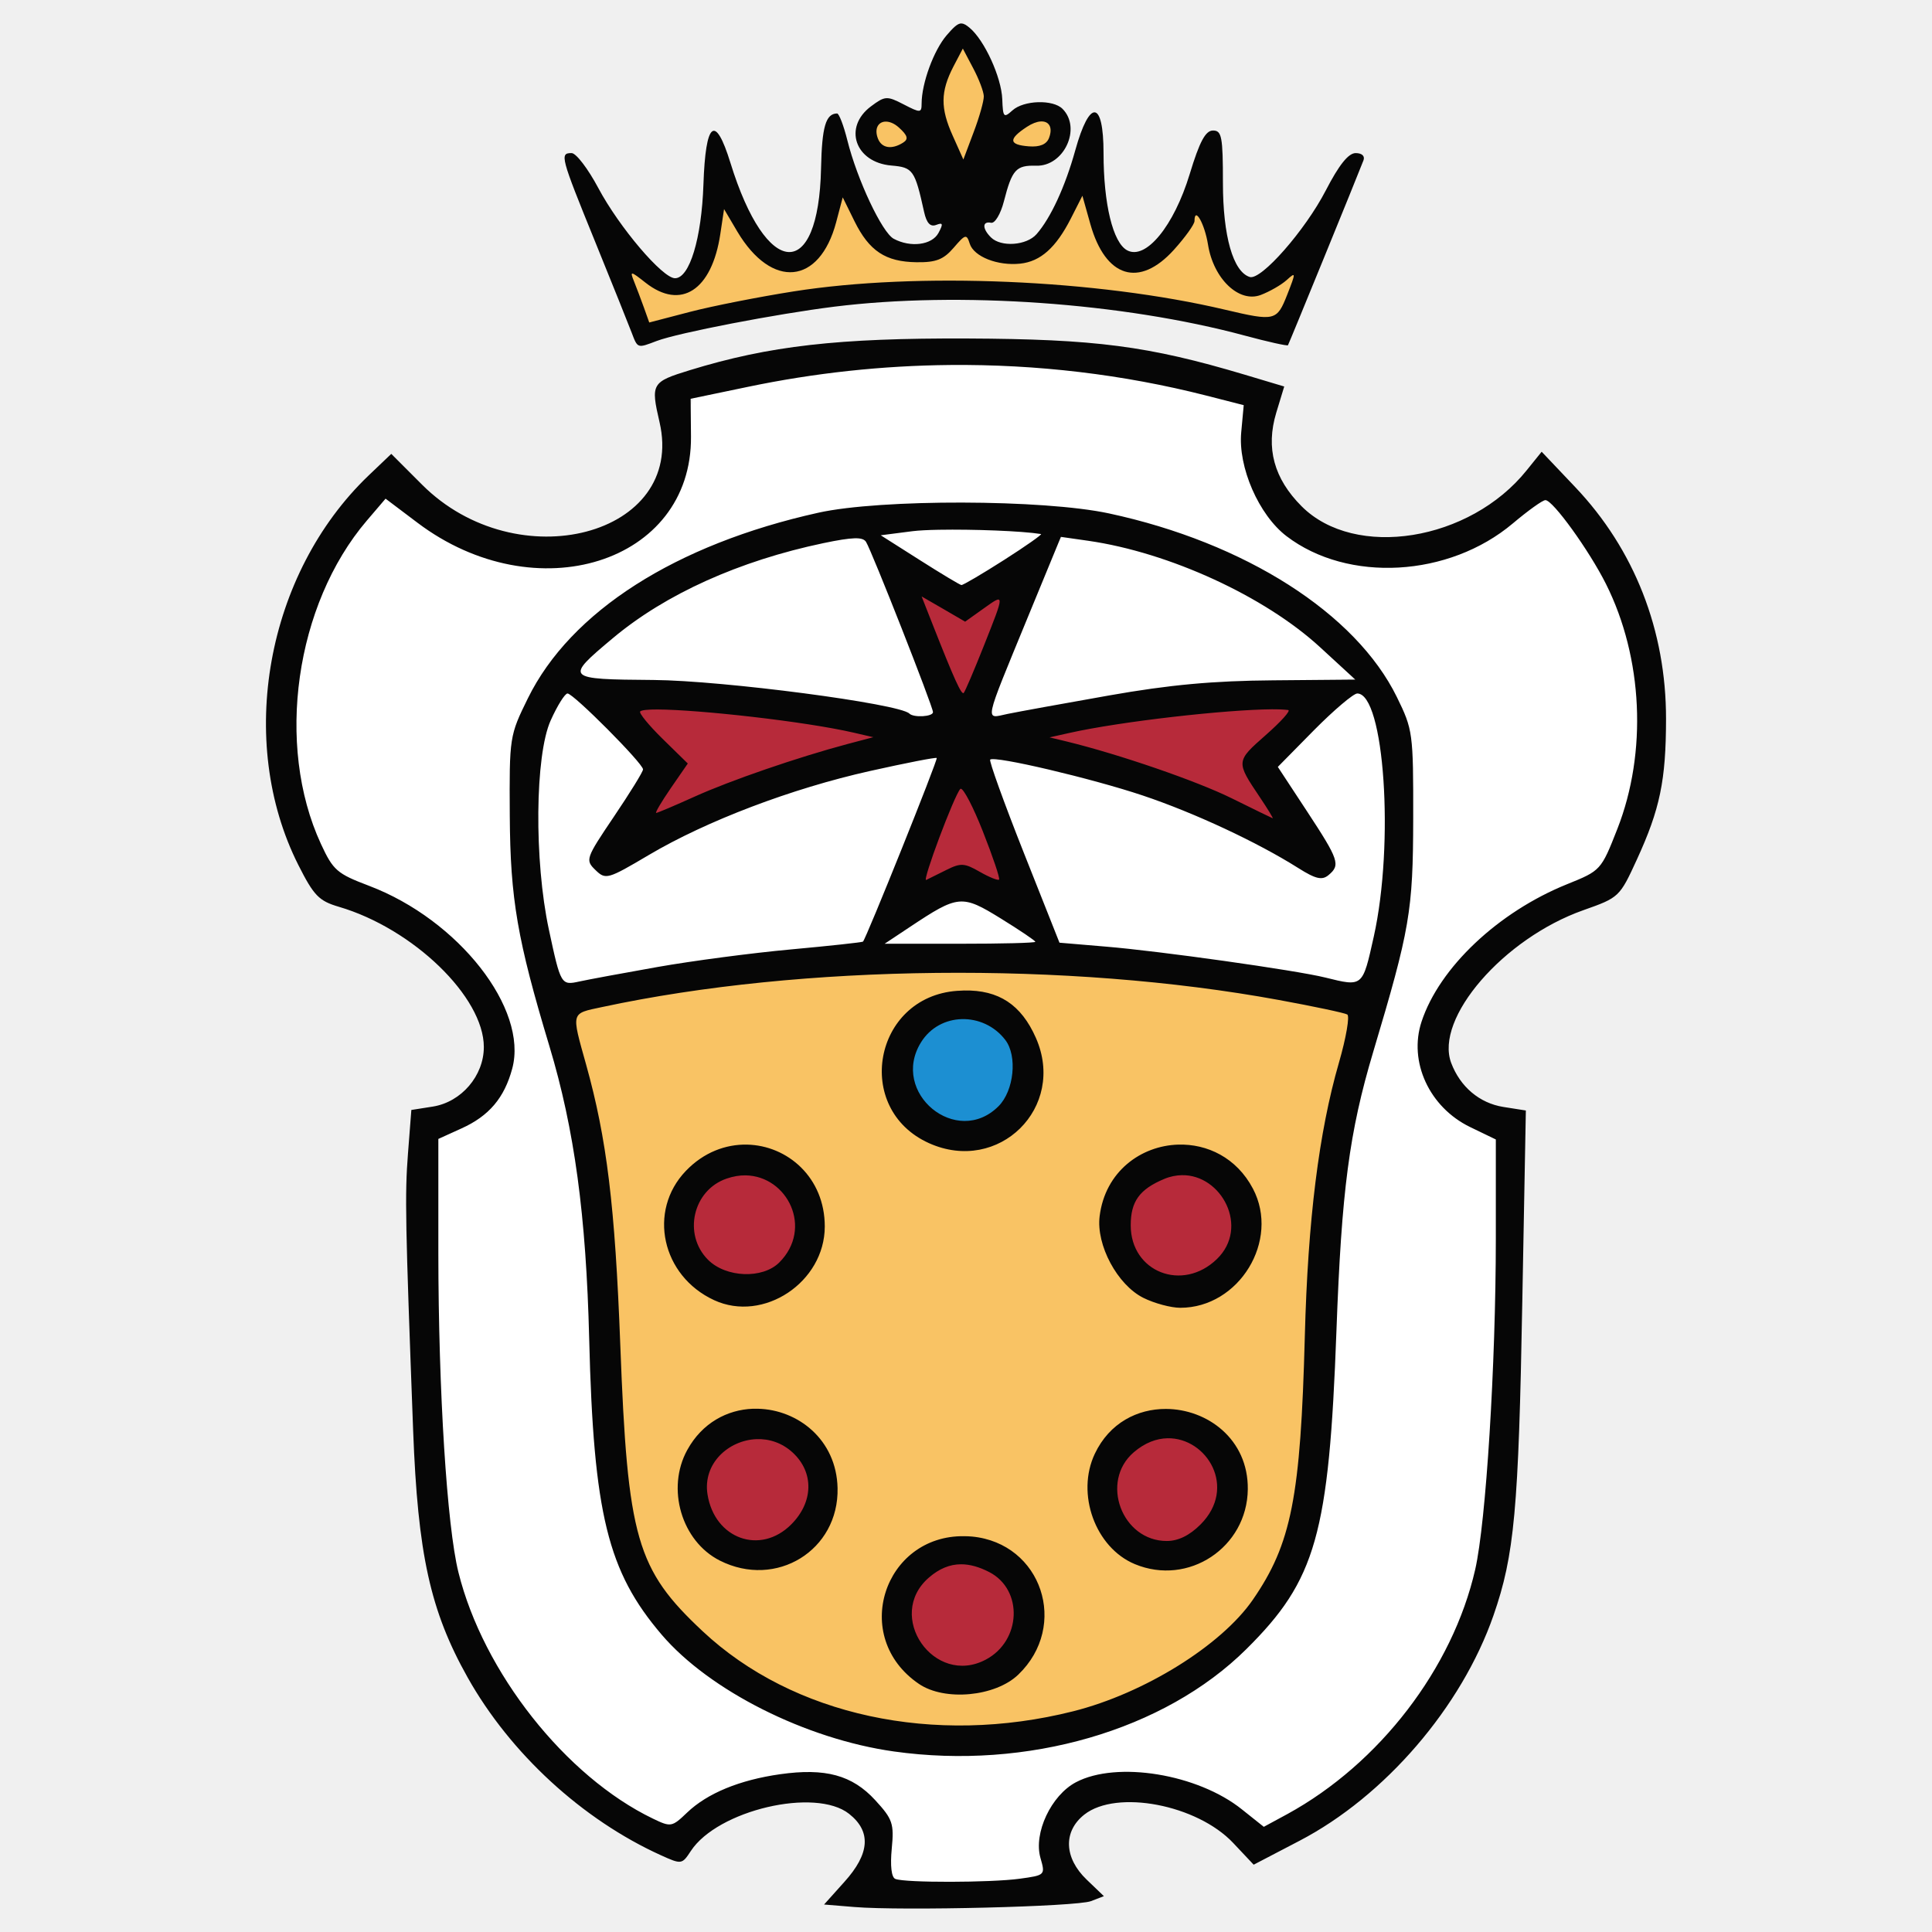
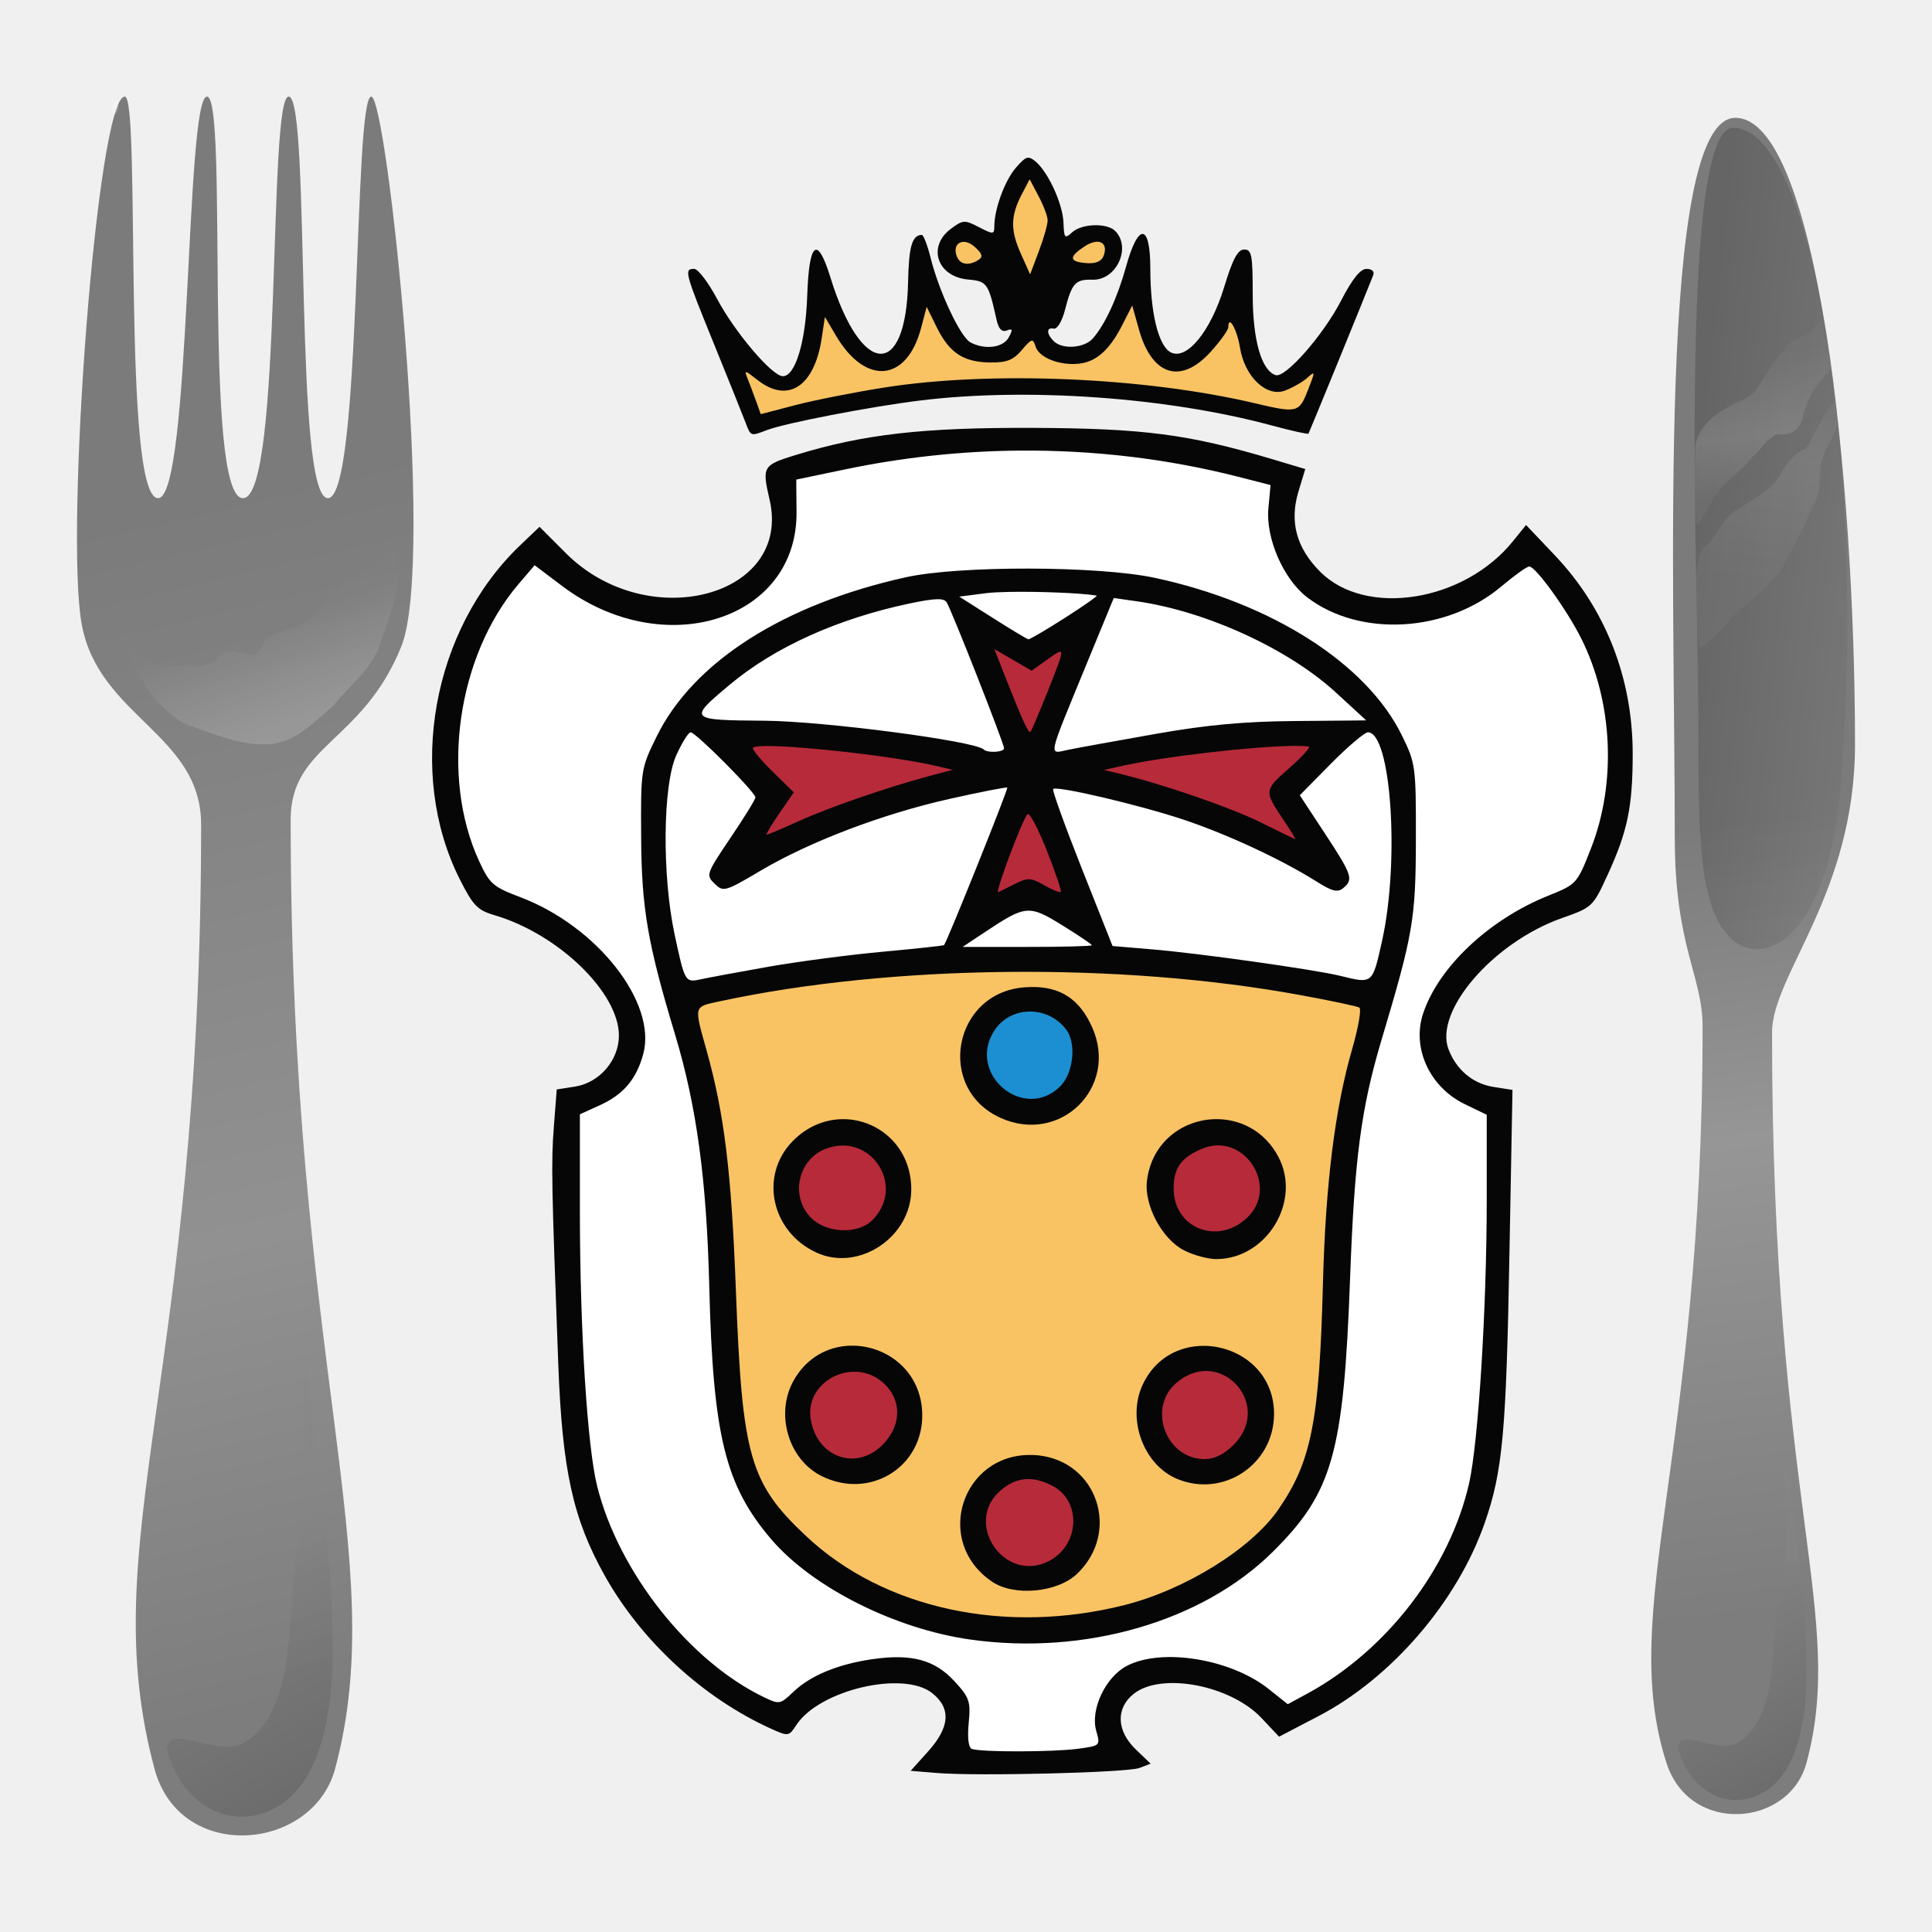
- <svg xmlns="http://www.w3.org/2000/svg" version="1.2" width="90" height="90" id="svg2">
-   <defs id="defs6" />
+ <svg xmlns="http://www.w3.org/2000/svg" xmlns:xlink="http://www.w3.org/1999/xlink" version="1.2" width="90" height="90" id="svg2">
+   <defs id="defs6">
+     <linearGradient id="linearGradient3813">
+       <stop id="stop3815" style="stop-color:#7b7b7b;stop-opacity:1" offset="0" />
+       <stop id="stop3817" style="stop-color:#919191;stop-opacity:1" offset="0.613" />
+       <stop id="stop3819" style="stop-color:#7d7d7d;stop-opacity:1" offset="1" />
+     </linearGradient>
+     <linearGradient id="linearGradient3823">
+       <stop id="stop3825" style="stop-color:#848484;stop-opacity:1" offset="0" />
+       <stop id="stop3829" style="stop-color:#cacaca;stop-opacity:1" offset="1" />
+     </linearGradient>
+     <linearGradient id="linearGradient3723">
+       <stop id="stop3725" style="stop-color:#868686;stop-opacity:1" offset="0" />
+       <stop id="stop3727" style="stop-color:#333333;stop-opacity:1" offset="1" />
+     </linearGradient>
+     <linearGradient id="linearGradient3759">
+       <stop id="stop3761" style="stop-color:#7b7b7b;stop-opacity:1" offset="0" />
+       <stop id="stop3763" style="stop-color:#969696;stop-opacity:1" offset="0.398" />
+       <stop id="stop3765" style="stop-color:#7d7d7d;stop-opacity:1" offset="1" />
+     </linearGradient>
+     <linearGradient id="linearGradient3332">
+       <stop id="stop3334" style="stop-color:#868686;stop-opacity:1" offset="0" />
+       <stop id="stop3336" style="stop-color:#333333;stop-opacity:1" offset="1" />
+     </linearGradient>
+     <linearGradient id="linearGradient3767">
+       <stop id="stop3769" style="stop-color:#7b7b7b;stop-opacity:1" offset="0" />
+       <stop id="stop3771" style="stop-color:#aaaaaa;stop-opacity:1" offset="0.592" />
+       <stop id="stop3773" style="stop-color:#7d7d7d;stop-opacity:1" offset="1" />
+     </linearGradient>
+     <linearGradient id="linearGradient3344">
+       <stop id="stop3346" style="stop-color:#7b7b7b;stop-opacity:1" offset="0" />
+       <stop id="stop3348" style="stop-color:#969696;stop-opacity:1" offset="0.398" />
+       <stop id="stop3350" style="stop-color:#7d7d7d;stop-opacity:1" offset="1" />
+     </linearGradient>
+     <linearGradient xlink:href="#linearGradient3723" id="linearGradient3254" gradientUnits="userSpaceOnUse" gradientTransform="matrix(0.9857738,0,0,0.9857738,-77.36993,-301.5859)" x1="85.342" y1="584.987" x2="107.323" y2="623.485" />
+     <linearGradient id="linearGradient3353">
+       <stop id="stop3355" style="stop-color:#868686;stop-opacity:1" offset="0" />
+       <stop id="stop3357" style="stop-color:#333333;stop-opacity:1" offset="1" />
+     </linearGradient>
+     <linearGradient xlink:href="#linearGradient3759" id="linearGradient3511" gradientUnits="userSpaceOnUse" gradientTransform="translate(-78.54321,-308.4315)" x1="61.573" y1="441.148" x2="78.543" y2="585.398" />
+     <linearGradient xlink:href="#linearGradient3723" id="linearGradient3513" gradientUnits="userSpaceOnUse" gradientTransform="translate(-78.71998,-308.4315)" x1="135.858" y1="377.702" x2="86.714" y2="372.217" />
+     <linearGradient xlink:href="#linearGradient3767" id="linearGradient3515" gradientUnits="userSpaceOnUse" gradientTransform="translate(-78.54321,-308.4315)" x1="97.758" y1="351.443" x2="101.116" y2="376.722" />
+     <linearGradient xlink:href="#linearGradient3759" id="linearGradient3517" gradientUnits="userSpaceOnUse" gradientTransform="translate(-78.54321,-308.4315)" x1="111.193" y1="356.923" x2="107.127" y2="393.692" />
+     <linearGradient xlink:href="#linearGradient3723" id="linearGradient3519" gradientUnits="userSpaceOnUse" gradientTransform="matrix(0.9857738,0,0,0.9857738,-77.36993,-301.5859)" x1="85.342" y1="584.987" x2="107.323" y2="623.485" />
+     <linearGradient xlink:href="#linearGradient3813" id="linearGradient3521" gradientUnits="userSpaceOnUse" gradientTransform="translate(-78.54321,-308.4315)" x1="142.933" y1="434.276" x2="181.825" y2="599.193" />
+     <linearGradient xlink:href="#linearGradient3823" id="linearGradient3523" gradientUnits="userSpaceOnUse" gradientTransform="translate(-78.41821,-307.6815)" x1="174.234" y1="446.166" x2="178.927" y2="459.806" />
+     <linearGradient xlink:href="#linearGradient3723" id="linearGradient3525" gradientUnits="userSpaceOnUse" gradientTransform="matrix(0.9857738,0,0,0.9857738,-1.369927,-301.5859)" x1="85.342" y1="584.987" x2="107.323" y2="623.485" />
+   </defs>
  <flowRoot transform="matrix(1.056281,0,0,1.062603,771.8832,-422.6816)" id="flowRoot3164" xml:space="preserve" style="font-size:20px;font-style:normal;font-variant:normal;font-weight:normal;font-stretch:normal;line-height:125%;letter-spacing:0px;word-spacing:0px;fill:#000000;fill-opacity:1;stroke:none;font-family:DaunPenh;-inkscape-font-specification:DaunPenh">
    <flowRegion id="flowRegion3166">
      <rect width="342.582" height="62.582" x="33.449" y="441.85" id="rect3168" style="font-style:normal;font-variant:normal;font-weight:normal;font-stretch:normal;font-family:DaunPenh;-inkscape-font-specification:DaunPenh" />
    </flowRegion>
    <flowPara id="flowPara3170" />
  </flowRoot>
  <flowRoot transform="matrix(1.056281,0,0,1.062603,771.8832,-422.6816)" id="flowRoot3172" xml:space="preserve" style="font-size:20px;font-style:normal;font-weight:bold;line-height:125%;letter-spacing:0px;word-spacing:0px;fill:#000000;fill-opacity:1;stroke:none;font-family:Sans;-inkscape-font-specification:Sans Bold">
    <flowRegion id="flowRegion3174">
      <rect width="2.158" height="26.435" x="376.031" y="501.195" id="rect3176" />
    </flowRegion>
    <flowPara id="flowPara3178" />
  </flowRoot>
  <text x="822.201" y="135.854" transform="scale(0.9970207,1.002988)" id="text3188" xml:space="preserve" style="font-size:21.189px;font-style:normal;font-variant:normal;font-weight:normal;font-stretch:normal;line-height:125%;letter-spacing:0px;word-spacing:0px;fill:#000000;fill-opacity:1;stroke:none;font-family:DaunPenh;-inkscape-font-specification:DaunPenh">
    <tspan x="822.201" y="135.854" id="tspan3190" />
  </text>
  <flowRoot transform="matrix(1.056281,0,0,1.062603,771.8832,-422.6816)" id="flowRoot3192" xml:space="preserve" style="font-size:20px;font-style:normal;font-variant:normal;font-weight:normal;font-stretch:normal;line-height:125%;letter-spacing:0px;word-spacing:0px;fill:#000000;fill-opacity:1;stroke:none;font-family:DaunPenh;-inkscape-font-specification:DaunPenh">
    <flowRegion id="flowRegion3194">
      <rect width="399.769" height="147.823" x="25.356" y="509.827" id="rect3196" />
    </flowRegion>
    <flowPara id="flowPara3198" />
  </flowRoot>
  <flowRoot transform="matrix(1.056281,0,0,1.062603,771.8832,-422.6816)" id="flowRoot3200" xml:space="preserve" style="font-size:90px;font-style:normal;font-variant:normal;font-weight:normal;font-stretch:normal;line-height:125%;letter-spacing:0px;word-spacing:0px;fill:#000000;fill-opacity:1;stroke:none;font-family:DaunPenh;-inkscape-font-specification:DaunPenh">
    <flowRegion id="flowRegion3202">
      <rect width="412.177" height="179.114" x="19.422" y="506.59" id="rect3204" style="font-size:90px" />
    </flowRegion>
    <flowPara id="flowPara3206" />
  </flowRoot>
  <flowRoot transform="matrix(1.056281,0,0,1.062603,771.8832,-422.6816)" id="flowRoot3208" xml:space="preserve" style="font-size:90px;font-style:normal;font-variant:normal;font-weight:normal;font-stretch:normal;line-height:125%;letter-spacing:0px;word-spacing:0px;fill:#000000;fill-opacity:1;stroke:none;font-family:DaunPenh;-inkscape-font-specification:DaunPenh">
    <flowRegion id="flowRegion3210">
      <rect width="396.532" height="192.062" x="10.25" y="504.432" id="rect3212" style="font-size:90px" />
    </flowRegion>
    <flowPara id="flowPara3214" />
  </flowRoot>
-   <g style="font-size:93.871px;font-style:normal;font-variant:normal;font-weight:normal;font-stretch:normal;text-align:start;line-height:80%;letter-spacing:0px;word-spacing:0px;writing-mode:lr-tb;text-anchor:start;fill:#000000;fill-opacity:1;stroke:none;font-family:DaunPenh;-inkscape-font-specification:DaunPenh" transform="matrix(0.264655,0,0,0.2540805,201.4658,13.91111)" id="g3265">
+   <g style="font-size:93.871px;font-style:normal;font-variant:normal;font-weight:normal;font-stretch:normal;text-align:start;line-height:80%;letter-spacing:0px;word-spacing:0px;writing-mode:lr-tb;text-anchor:start;fill:#000000;fill-opacity:1;stroke:none;font-family:DaunPenh;-inkscape-font-specification:DaunPenh" transform="matrix(0.2269568,0,0,0.2178886,182.2707,18.3395)" id="g3265">
    <path d="m -592.348,11.512 c -15.561,0.68 -31.599,1.426 -46.565,5.802 -2.975,8.208 -1.463,19.29 -9.381,24.861 -12.424,10.626 -30.751,5.214 -42.109,-4.694 -4.513,-4.574 -7.383,3.905 -10.023,6.875 -10.307,17.571 -13.907,42.117 -2.598,59.99 8.058,6.811 18.996,9.818 25.172,19.129 6.26,6.906 8.532,20.087 -0.101,25.916 -3.642,2.567 -9.592,3.669 -7.606,9.776 0.496,24.6 0.682,49.405 4.029,73.775 5.136,20.6 19.101,39.819 37.96,48.128 9.173,-7.116 22.729,-13.607 33.676,-6.529 5.31,3.316 3.482,10.175 5.163,15.261 6.849,2.709 15.01,0.982 22.304,0.985 4.817,0.516 6.205,-4.548 5.804,-8.58 1.252,-9.535 11.997,-12.721 19.908,-9.916 7.101,0.851 12.872,6.435 19.335,8.58 20.463,-11.935 37.441,-33.71 38.062,-59.006 1.655,-22.534 3.255,-45.505 1.927,-67.913 -6.779,-3.889 -15.372,-10.754 -12.522,-20.103 4.145,-13.958 17.765,-21.264 29.12,-28.237 8.21,-8.426 9.055,-21.985 8.402,-33.371 -1.361,-12.779 -6.264,-25.978 -15.252,-34.848 -5.964,-1.589 -9.831,6.14 -15.319,7.42 -13.152,7.196 -34.427,2.729 -37.623,-14.171 -1.898,-4.509 2.447,-13.36 -4.883,-13.112 -15.342,-3.883 -30.995,-6.623 -46.879,-6.017 z m 3.408,27.393 c 26.872,-0.316 56.355,8.767 71.67,33.371 6.378,9.258 2.224,21.075 2.936,31.683 0.137,21.122 -10.299,40.333 -11.101,61.432 -2.584,22.043 -0.468,45.077 -7.154,66.355 -8.552,19.226 -28.502,30.08 -47.881,33.16 -24.1,3.282 -51.12,-4.071 -66.305,-24.756 -9.515,-14.287 -8.013,-32.919 -9.732,-49.473 -0.406,-23.162 -4.119,-46.034 -10.639,-68.153 -3.242,-14.287 -3.89,-29.627 -2.203,-44.165 10.03,-24.074 36.062,-36.042 59.99,-38.576 6.784,-0.737 13.602,-0.931 20.419,-0.878 z" id="path3412" style="fill:#ffffff;fill-opacity:1" />
    <path d="m -661.926,72.662 c -5.15,2.994 -4.601,11.07 -5.23,16.492 0.186,11.977 -0.411,24.862 4.285,35.973 3.529,3.697 8.786,-1.069 13.029,-0.581 13.679,-2.758 28.09,-2.925 41.398,-6.874 4.757,-10.352 8.941,-21.232 12.046,-32.246 -2.479,-4.024 -8.585,0.446 -12.316,0.387 -16.263,3.211 -30.947,11.455 -45.823,18.391 -3.981,-0.726 1.333,-6.028 1.921,-7.886 2.848,-4.758 8.38,-10.502 1.892,-14.935 -3.005,-3.152 -6.448,-8.572 -11.203,-8.721 z" id="path3414" style="fill:#ffffff;fill-opacity:1" />
    <path d="m -612.121,43.195 c -17.293,3.07 -34.871,10.329 -47.274,23.525 -0.87,4.692 6.211,3.155 8.874,4.009 17.462,0.687 34.767,3.325 51.897,6.541 5.407,-0.719 -0.356,-7.898 -0.644,-10.808 -3.433,-7.54 -5.247,-16.425 -10.019,-23.055 -0.893,-0.395 -1.893,-0.233 -2.834,-0.211 z" id="path3416" style="fill:#ffffff;fill-opacity:1" />
    <path d="m -573.384,42.949 c -5.663,4.945 -6.837,14.18 -10.124,20.997 -0.432,4.049 -5.635,9.274 -2.867,13.077 9.43,0.054 19.869,-3.696 29.754,-4.172 11.224,-1.785 22.957,-1.223 33.952,-3.423 -1.061,-4.88 -7.699,-7.273 -11.258,-10.738 -11.547,-8.422 -25.093,-13.798 -38.985,-15.881 l -0.472,0.141 z" id="path3418" style="fill:#ffffff;fill-opacity:1" />
    <path d="m -608.138,42.245 c 1.232,5.566 11.144,6.963 15.61,10.92 5.402,0.089 10.76,-4.381 15.214,-7.439 2.499,-4.871 -6.86,-4.051 -10.045,-4.044 -6.859,0.379 -14.156,-0.77 -20.778,0.563 z" id="path3420" style="fill:#ffffff;fill-opacity:1" />
    <path d="m -522.424,71.04 c -2.052,0.457 -3.447,2.364 -5.011,3.68 -3.373,3.303 -6.699,6.701 -9.91,10.164 -1.006,1.571 0.863,2.951 1.468,4.289 2.668,4.43 5.728,8.661 7.977,13.352 0.549,0.83 0.081,2.135 -0.865,2.269 -3.456,-1.387 -6.419,-3.835 -9.759,-5.502 -10.178,-5.61 -20.962,-10.011 -32.151,-12.873 -5.172,-1.294 -10.327,-2.848 -15.634,-3.438 -1.419,-0.187 -2.332,1.437 -1.79,2.71 2.467,8.029 5.639,15.822 8.538,23.698 1.246,3.125 2.313,6.347 3.744,9.379 1.27,1.193 3.288,0.845 4.925,1.127 13.22,1.22 26.398,3.015 39.483,5.376 2.664,0.372 5.273,1.387 7.97,1.522 1.959,0.043 3.458,-1.628 3.883,-3.512 3.049,-10.659 3.744,-21.914 3.32,-32.983 -0.344,-5.527 -0.661,-11.251 -2.802,-16.386 -0.615,-1.404 -1.702,-3.044 -3.388,-2.872 z" id="path3424" style="fill:#ffffff;fill-opacity:1" />
    <path d="m -592.25,109.084 c -3.4,0.349 -6.182,2.718 -9.019,4.482 -1.715,1.342 -3.799,2.253 -5.243,3.91 -0.532,1.499 1.046,2.53 2.332,2.187 8.121,-0.053 16.251,0.093 24.367,-0.173 1.271,0.129 2.688,-1.253 1.814,-2.507 -1.579,-1.741 -3.79,-2.765 -5.662,-4.15 -2.659,-1.584 -5.385,-3.776 -8.59,-3.748 z" id="path3426" style="fill:#ffffff;fill-opacity:1" />
    <path d="m -661.521,71.028 c -1.838,0.503 -2.479,2.691 -3.365,4.231 -2.67,5.344 -2.703,11.547 -2.917,17.426 -0.196,9.09 0.501,18.221 2.601,27.061 0.65,2.243 0.741,4.999 2.56,6.625 1.751,1.159 3.85,0.025 5.723,-0.125 11.809,-2.369 23.705,-4.359 35.694,-5.513 4.081,-0.486 8.212,-0.741 12.252,-1.46 1.434,-0.589 1.524,-2.533 2.243,-3.791 3.951,-9.914 7.863,-19.844 11.445,-29.907 0.644,-1.223 -0.103,-3.074 -1.593,-2.835 -13.86,2.526 -27.593,6.355 -40.428,12.474 -5.465,2.449 -10.547,5.678 -15.779,8.574 -0.758,0.51 -1.807,0.809 -2.368,-0.143 -0.471,-0.416 -0.793,-1.009 -0.28,-1.566 2.722,-5.113 6.27,-9.77 8.888,-14.95 0.692,-1.886 -1.246,-3.263 -2.213,-4.565 -3.469,-3.858 -7.031,-7.729 -10.964,-11.106 -0.445,-0.292 -0.962,-0.504 -1.497,-0.429 z" id="path3428" style="fill:#ffffff;fill-opacity:1" />
    <path d="m -600.477,123.133 c -19.619,0.173 -39.674,1.486 -58.544,7.103 -3.344,5.311 1.315,12.189 1.485,17.934 5.739,26.395 2.643,53.968 8.335,80.315 5.071,15.089 19.177,24.696 32.967,30.101 16.346,5.501 34.854,4.909 51.053,-1.09 16.08,-5.97 30.773,-19.811 32.47,-38.349 3.163,-27.612 1.936,-55.968 9.135,-82.929 1.781,-3.552 0.122,-7.345 -4.015,-6.966 -23.978,-5.416 -48.422,-6.466 -72.885,-6.119 z m 7.423,5.415 c 6.428,-0.871 12.677,3.185 13.733,10.022 3.446,10.652 -9.489,20.11 -18.356,14.488 -9.003,-4.063 -9.192,-19.038 -0.034,-23.138 1.372,-0.936 3.003,-1.39 4.657,-1.371 z m 39.58,27.991 c 12.19,-0.87 17.412,18.277 7.187,24.72 -10.092,8.425 -24.904,-6.481 -18.727,-17.617 2.156,-4.473 6.871,-6.953 11.54,-7.103 z m -77.001,0.176 c 9.526,-0.867 16.081,10.758 11.574,19.305 -3.542,7.311 -13.893,10.401 -19.638,3.938 -9.094,-7.517 -3.392,-23.204 8.065,-23.244 z m 2.463,48.28 c 10.39,-0.588 16.782,13.466 10.19,21.591 -4.938,6.757 -16.096,7.362 -20.28,-0.422 -3.988,-6.585 -2.648,-16.474 4.69,-19.762 1.668,-0.892 3.528,-1.318 5.399,-1.407 z m 71.771,0.035 c 8.782,-0.721 16.094,8.973 12.451,17.547 -2.694,8.338 -13.778,12.887 -20.178,5.872 -8.341,-6.941 -4.156,-24.061 7.727,-23.419 z m -34.958,23.525 c 9.861,-0.49 17.063,13.329 9.583,20.923 -5.92,8.58 -21.178,6.084 -22.507,-5.064 -1.861,-8.12 4.724,-16.647 12.924,-15.859 z" id="path3072" style="fill:#f9c364;fill-opacity:1" />
    <path d="m -646.628,74.068 c -2.508,-0.407 -3.679,2.872 -1.755,4.431 1.964,2.436 4.722,4.542 6.361,7.033 -1.32,2.879 -4.575,5.294 -4.218,8.686 2.169,2.292 5.025,-1.128 7.423,-1.477 9.898,-4.271 20.179,-7.502 30.318,-10.901 2.387,-1.353 -0.223,-3.865 -2.092,-3.604 -11.903,-2.113 -23.958,-3.85 -36.037,-4.167 z" id="path3074" style="fill:#b72a3a;fill-opacity:1" />
    <path d="m -538.988,74.068 c -12.41,0.711 -24.767,2.256 -36.982,4.8 -3.519,2.757 2.567,3.944 4.591,4.356 11.278,2.985 22.096,7.675 32.695,12.664 3.429,-0.096 1.257,-3.871 0.152,-5.45 -1.292,-2.085 -3.824,-5.303 -1.114,-7.384 1.708,-2.543 5.89,-4.091 5.669,-7.613 -0.77,-1.952 -3.402,-1.34 -5.011,-1.371 z" id="path3076" style="fill:#b72a3a;fill-opacity:1" />
    <path d="m -599.034,53.937 c -2.047,2.288 1.037,5.339 1.371,7.835 1.689,3.531 2.256,7.88 4.804,10.855 3.171,1.395 3.626,-3.665 4.775,-5.591 1.255,-3.812 3.47,-7.492 3.847,-11.516 -1.661,-3.017 -4.652,0.435 -6.445,1.547 -1.864,0.986 -3.833,-1.882 -5.699,-2.451 -0.833,-0.528 -1.632,-1.014 -2.653,-0.679 z" id="path3078" style="fill:#b72a3a;fill-opacity:1" />
    <path d="m -592.791,88.556 c -2.945,5.349 -5.101,11.375 -6.512,17.406 1.39,3.639 4.64,-0.609 7.019,-0.615 2.623,-0.059 5.479,3.757 7.727,1.16 0.205,-4.302 -2.444,-8.289 -3.745,-12.272 -1.299,-1.813 -1.707,-6.316 -4.488,-5.679 z" id="path3080" style="fill:#b72a3a;fill-opacity:1" />
    <path d="m -631.174,159.588 c -7.447,0.228 -11.767,10.308 -7.204,16.334 4.295,6.731 16.492,5.132 17.901,-3.288 1.673,-6.805 -3.796,-13.773 -10.697,-13.046 z" id="path3082" style="fill:#b72a3a;fill-opacity:1" />
    <path d="m -628.12,208.026 c -6.123,-0.337 -11.173,6.184 -9.465,12.36 0.829,6.226 7.858,10.756 13.328,7.472 5.82,-2.6 8.962,-11.386 3.965,-16.387 -1.904,-2.393 -4.846,-3.689 -7.828,-3.446 z" id="path3084" style="fill:#b72a3a;fill-opacity:1" />
    <path d="m -592.42,230.936 c -5.756,0.18 -10.561,6.162 -9.111,12.132 0.491,5.27 5.842,9.345 10.73,8.844 7.35,-0.783 12.174,-10.959 7.035,-17.002 -2.063,-2.652 -5.381,-4.153 -8.655,-3.974 z" id="path3092" style="fill:#b72a3a;fill-opacity:1" />
    <path d="m -556.332,207.868 c -6.211,0.223 -10.978,7.1 -8.841,13.292 1.18,6.502 9.288,10.337 14.391,5.995 5.743,-3.645 6.822,-13.291 0.979,-17.389 -1.841,-1.486 -4.22,-2.134 -6.529,-1.899 z" id="path3090" style="fill:#b72a3a;fill-opacity:1" />
    <path d="m -553.616,159.552 c -5.06,0.415 -10.416,4.503 -9.769,10.338 -0.359,6.721 6.846,12.69 12.957,9.653 5.413,-1.651 9.002,-8.286 6.175,-13.749 -1.602,-3.734 -5.353,-6.562 -9.364,-6.242 z" id="path3088" style="fill:#b72a3a;fill-opacity:1" />
    <path d="m -592.639,130.876 c -5.676,0.488 -10.009,6.539 -8.723,12.378 0.746,8.332 12.719,11.927 17.293,4.87 3.148,-4.659 3.144,-12.614 -2.227,-15.613 -1.878,-1.22 -4.13,-1.833 -6.344,-1.635 z" id="path3086" style="fill:#1c8fd2;fill-opacity:1" />
    <path d="m -578.231,-33.552 c -2.46,0.302 -6.402,2.635 -5.23,5.626 2.002,2.24 6.554,1.552 8.098,-1.002 1.287,-2.222 -0.38,-4.939 -2.868,-4.624 z" id="path3115" style="fill:#f9c364;fill-opacity:1" />
    <path d="m -592.42,-47.055 c -3.47,4.886 -5.115,11.621 -2.413,17.318 0.707,1.824 2.023,6.158 4.505,3.956 1.557,-3.764 3.413,-7.924 3.324,-12.044 -1.038,-3.23 -2.089,-6.774 -4.252,-9.319 -0.388,0.029 -0.776,0.059 -1.164,0.088 z" id="path3109" style="fill:#f9c364;fill-opacity:1" />
    <path d="m -605.732,-33.446 c -5.811,1.341 -0.118,10.464 3.965,5.978 3.505,-2.366 -1.342,-6.356 -3.965,-5.978 z" id="path3113" style="fill:#f9c364;fill-opacity:1" />
    <path d="m -571.972,-19.293 c -2.557,4.571 -5.144,11.69 -11.203,11.604 -2.827,-0.273 -5.957,-1.525 -7.12,-4.325 -3.154,-1.243 -4.435,3.788 -7.575,3.798 -4.689,0.89 -9.522,-1.598 -11.456,-6.206 -1.041,-1.791 -2.617,-7.37 -4.977,-4.079 -1.12,4.011 -1.937,9.312 -5.719,11.499 -4.365,2.216 -7.746,-2.375 -9.954,-5.626 -1.174,-1.607 -2.872,-5.872 -5.112,-3.305 -1.013,4.452 -1.203,10.047 -4.96,13.116 -3.271,2.155 -6.209,-1.44 -9.178,-2.251 -3.068,0.879 -0.55,4.632 -0.135,6.646 0.413,2.363 2.265,5.103 4.825,3.516 16.242,-4.442 32.969,-7.131 49.838,-6.839 17.458,-0.296 34.785,2.042 51.833,5.644 2.997,0.783 6.902,1.15 8.533,-2.303 1.127,-1.79 2.974,-6.96 -0.658,-6.277 -2.522,1.866 -6.577,4.311 -9.161,1.143 -3.325,-3.345 -3.002,-8.735 -5.315,-12.554 -2.912,-0.329 -3.585,3.916 -5.686,5.486 -2.194,2.799 -6.832,6.414 -9.853,2.778 -2.839,-3.377 -3.144,-8.19 -4.893,-12.026 -0.964,-0.325 -1.371,-0.182 -2.075,0.563 z" id="path3107" style="fill:#f9c364;fill-opacity:1" />
    <path d="m -592.202,-50.438 c -0.608,0.112 -1.281,0.786 -2.408,2.151 -2.284,2.767 -4.398,8.801 -4.409,12.514 -0.005,1.739 -0.212,1.751 -3.159,0.163 -2.954,-1.592 -3.288,-1.559 -5.754,0.358 -4.938,3.841 -2.79,10.289 3.596,10.852 3.81,0.336 4.122,0.826 5.754,8.506 0.437,2.054 1.099,2.79 2.127,2.379 1.199,-0.479 1.263,-0.201 0.407,1.467 -1.14,2.221 -4.901,2.737 -7.881,1.075 -2.05,-1.143 -6.43,-10.826 -8.162,-18.055 -0.653,-2.724 -1.466,-4.93 -1.814,-4.921 -1.986,0.05 -2.661,2.426 -2.815,10.038 -0.421,20.937 -9.616,20.371 -15.949,-0.978 -2.68,-9.034 -4.378,-7.619 -4.753,3.943 -0.322,9.922 -2.445,17.207 -5.004,17.207 -2.195,0 -9.819,-9.339 -13.51,-16.556 -1.794,-3.507 -3.898,-6.388 -4.691,-6.388 -2.113,0 -1.964,0.609 4.097,16.132 3.05,7.81 5.959,15.374 6.473,16.784 1.068,2.929 0.993,2.885 4.409,1.532 3.77,-1.494 21.133,-4.977 31.272,-6.29 21.976,-2.846 50.779,-0.73 72.271,5.312 4.064,1.142 7.462,1.922 7.568,1.76 0.178,-0.272 12.167,-30.842 13.291,-33.893 0.294,-0.798 -0.271,-1.338 -1.376,-1.336 -1.275,0.003 -2.932,2.166 -5.254,6.844 -3.628,7.312 -11.385,16.525 -13.385,15.871 -2.931,-0.958 -4.72,-7.498 -4.722,-17.24 -9.5e-4,-8.495 -0.209,-9.623 -1.751,-9.614 -1.311,0.007 -2.352,1.998 -4.097,7.984 -2.777,9.528 -7.723,15.813 -11.008,13.981 -2.507,-1.398 -4.159,-8.504 -4.159,-17.827 0,-9.739 -2.445,-10.003 -4.972,-0.521 -1.781,6.684 -4.324,12.418 -6.817,15.382 -1.763,2.095 -6.268,2.43 -8.037,0.587 -1.55,-1.615 -1.528,-3.006 0.031,-2.672 0.676,0.144 1.68,-1.599 2.252,-3.911 1.447,-5.852 2.133,-6.656 5.692,-6.551 4.899,0.145 8.023,-6.891 4.628,-10.429 -1.678,-1.749 -6.822,-1.59 -8.819,0.293 -1.525,1.438 -1.663,1.271 -1.783,-2.053 -0.145,-4.032 -3.145,-10.845 -5.754,-13.101 -0.557,-0.482 -0.965,-0.754 -1.376,-0.782 -0.086,-0.006 -0.163,-0.016 -0.25,0 z m 0.438,4.595 1.814,3.585 c 1.009,1.974 1.854,4.289 1.876,5.149 0.023,0.86 -0.779,3.829 -1.783,6.583 l -1.814,5.019 -1.876,-4.367 c -2.177,-5.03 -2.165,-8.062 0.125,-12.677 l 1.657,-3.292 z m 13.666,13.362 c 1.472,-0.113 2.234,1.04 1.501,3.031 -0.428,1.163 -1.608,1.685 -3.534,1.532 -3.566,-0.283 -3.667,-1.316 -0.344,-3.585 0.892,-0.609 1.708,-0.926 2.377,-0.978 z m -27.395,0.033 c 0.707,-0.065 1.604,0.258 2.471,1.075 1.563,1.474 1.723,2.127 0.751,2.77 -2.004,1.325 -3.785,1.031 -4.441,-0.75 -0.66,-1.793 0.042,-2.987 1.22,-3.096 z m 34.775,13.59 1.407,5.214 c 2.66,9.818 8.607,11.719 14.698,4.693 1.99,-2.296 3.628,-4.674 3.628,-5.28 0,-2.784 1.786,0.486 2.377,4.334 0.963,6.276 5.463,10.738 9.288,9.223 1.553,-0.615 3.618,-1.844 4.566,-2.738 1.627,-1.535 1.627,-1.394 0.094,2.672 -1.822,4.834 -2.169,4.927 -10.945,2.77 -22.562,-5.545 -54.136,-6.936 -75.93,-3.357 -6.054,0.994 -14.273,2.676 -18.232,3.748 l -7.193,1.955 -0.938,-2.738 c -0.526,-1.512 -1.313,-3.691 -1.751,-4.823 -0.744,-1.924 -0.612,-1.907 2.033,0.261 6.225,5.103 11.678,1.411 13.166,-8.93 l 0.657,-4.563 2.345,4.139 c 6.058,10.587 14.463,9.753 17.387,-1.727 l 1.157,-4.563 2.064,4.367 c 2.601,5.478 5.468,7.45 10.914,7.528 3.415,0.049 4.748,-0.474 6.536,-2.64 2.079,-2.519 2.286,-2.587 2.846,-0.75 0.719,2.361 4.907,4.092 8.881,3.65 3.579,-0.398 6.291,-2.924 8.913,-8.278 l 2.033,-4.171 z m -20.296,26.17 c -22.656,-0.103 -34.857,1.344 -48.785,5.801 -6.752,2.161 -6.928,2.453 -5.348,9.549 4.626,20.769 -25.066,28.89 -41.811,11.439 l -5.41,-5.638 -4.003,3.976 c -18.031,17.986 -23.341,48.72 -12.353,71.404 2.729,5.634 3.628,6.586 7.13,7.659 13.075,4.004 25.518,16.534 25.518,25.713 0,5.27 -3.953,10.081 -8.975,10.918 l -3.784,0.619 -0.594,7.984 c -0.567,7.618 -0.464,12.64 0.907,50.71 0.819,22.741 3.008,33.145 9.601,45.365 7.513,13.925 20.177,26.057 34.024,32.59 3.615,1.705 3.705,1.681 5.254,-0.782 4.705,-7.483 21.943,-11.699 27.864,-6.811 3.935,3.248 3.642,7.307 -0.844,12.482 l -3.565,4.139 5.316,0.456 c 8.474,0.728 39.147,-0.068 41.655,-1.075 l 2.283,-0.913 -3.033,-3.031 c -3.991,-3.985 -4.163,-8.848 -0.407,-11.928 5.667,-4.645 19.843,-1.827 26.206,5.214 l 3.596,3.976 8.037,-4.367 c 15.029,-8.148 28.566,-24.531 34.181,-41.356 3.674,-11.009 4.41,-19.339 5.066,-57.521 l 0.625,-35.034 -3.972,-0.652 c -4.187,-0.698 -7.577,-3.686 -9.163,-8.05 -2.973,-8.181 9.198,-22.851 23.267,-28.027 6.277,-2.309 6.377,-2.396 9.413,-9.288 4.072,-9.245 5.114,-14.501 5.129,-25.746 0.022,-16.242 -5.559,-31.111 -16.012,-42.562 l -5.879,-6.453 -2.627,3.389 c -10.011,13.025 -30.23,16.404 -39.622,6.616 -4.873,-5.079 -6.34,-10.675 -4.472,-17.142 l 1.407,-4.823 -7.005,-2.184 C -559.123,8.673 -568.404,7.413 -591.014,7.31 z m -3.002,4.856 c 15.288,-0.144 30.478,1.72 45.095,5.605 l 6.598,1.76 -0.438,4.954 c -0.589,6.387 3.084,15.178 7.974,19.065 10.797,8.582 28.589,7.541 39.841,-2.346 2.66,-2.337 5.247,-4.269 5.723,-4.269 1.314,0 7.699,9.222 10.664,15.382 6.503,13.509 7.29,30.872 2.001,44.909 -2.864,7.6 -2.928,7.645 -8.85,10.135 -12.15,5.11 -22.478,15.294 -25.612,25.192 -2.326,7.346 1.354,15.689 8.537,19.326 l 4.535,2.281 0,18.087 c 0,23.309 -1.735,52.11 -3.628,60.747 -3.968,18.109 -16.829,35.585 -33.055,44.843 l -4.159,2.346 -3.847,-3.194 c -7.772,-6.496 -22.013,-8.928 -29.209,-4.986 -4.369,2.393 -7.505,9.338 -6.255,13.883 0.865,3.144 0.845,3.17 -3.659,3.813 -5.106,0.729 -20.204,0.759 -21.891,0.033 -0.682,-0.294 -0.915,-2.403 -0.625,-5.54 0.426,-4.615 0.163,-5.413 -2.908,-8.897 -4.055,-4.601 -8.774,-5.93 -16.731,-4.758 -7.146,1.053 -12.838,3.497 -16.387,7.039 -2.66,2.655 -2.858,2.686 -6.004,1.108 -15.379,-7.713 -29.88,-26.846 -34.243,-45.169 -2.018,-8.474 -3.515,-33.114 -3.534,-58.498 l 0,-20.955 4.065,-1.923 c 4.859,-2.283 7.552,-5.596 8.944,-10.983 2.829,-10.947 -9.446,-27.275 -25.206,-33.502 -5.631,-2.225 -6.316,-2.822 -8.475,-7.691 -8.035,-18.123 -4.527,-43.852 8.068,-59.248 l 3.315,-4.041 5.598,4.4 c 20.853,16.407 48.344,7.402 48.16,-15.773 l -0.062,-6.942 10.07,-2.184 c 11.764,-2.561 23.698,-3.896 35.588,-4.009 z m 2.189,25.224 c -9.964,-0.023 -19.854,0.586 -25.362,1.858 -25.124,5.802 -43.62,18.115 -51.131,34.024 -3.232,6.847 -3.276,7.066 -3.19,21.542 0.091,15.311 1.336,22.743 6.974,42.236 4.418,15.274 6.464,31.029 7.005,53.708 0.764,32.066 3.26,42.616 12.759,54.197 8.398,10.239 25.366,19.142 40.873,21.411 23.462,3.433 47.593,-3.862 62.013,-18.739 12.295,-12.685 14.57,-21.02 15.886,-58.433 0.902,-25.639 2.243,-36.354 6.473,-51.101 6.451,-22.49 7.008,-25.755 7.036,-42.758 0.026,-15.735 -0.064,-16.314 -2.877,-22.291 -7.225,-15.351 -26.709,-28.3 -50.661,-33.665 -5.796,-1.298 -15.835,-1.965 -25.8,-1.988 z m -4.097,4.986 c 5.885,-0.109 14.495,0.209 17.919,0.782 0.275,0.046 -2.652,2.198 -6.505,4.758 -3.853,2.56 -7.23,4.627 -7.505,4.595 -0.275,-0.032 -3.584,-2.1 -7.349,-4.595 l -6.849,-4.53 5.598,-0.75 c 1.071,-0.139 2.729,-0.224 4.691,-0.261 z m 21.422,1.304 4.816,0.717 c 14.247,2.136 31.075,10.19 40.811,19.521 l 6.192,5.931 -14.417,0.13 c -10.588,0.088 -18.231,0.809 -28.896,2.77 -7.981,1.468 -16.036,2.99 -17.888,3.389 -4.036,0.871 -4.325,2.266 3.596,-17.827 l 5.785,-14.633 z m -36.339,0.261 c 1.156,-0.037 1.744,0.185 2.033,0.652 0.981,1.586 11.79,30.205 11.79,31.221 0,0.839 -3.404,1.047 -4.159,0.261 -1.743,-1.816 -32.812,-6.061 -45.032,-6.159 -15.587,-0.126 -15.687,-0.228 -7.13,-7.691 9.235,-8.055 22.221,-14.162 37.058,-17.403 2.551,-0.557 4.286,-0.843 5.441,-0.88 z m 11.821,10.657 3.847,2.314 3.815,2.314 3.159,-2.346 c 3.862,-2.865 3.882,-3.067 0.094,6.876 -1.699,4.46 -3.282,8.307 -3.503,8.538 -0.398,0.419 -1.702,-2.594 -5.441,-12.482 l -1.97,-5.214 z m -62.326,17.794 c 1.045,0 13.291,12.823 13.291,13.916 0,0.441 -2.317,4.327 -5.129,8.669 -4.967,7.671 -5.059,7.949 -3.252,9.777 1.796,1.818 2.13,1.733 9.382,-2.738 10.17,-6.27 25.149,-12.202 38.966,-15.415 6.302,-1.466 11.573,-2.54 11.727,-2.379 0.247,0.257 -12.4,33.063 -12.978,33.665 -0.124,0.129 -5.853,0.779 -12.728,1.434 -6.875,0.655 -17.431,2.109 -23.486,3.226 -6.054,1.117 -12.217,2.308 -13.666,2.64 -3.265,0.748 -3.313,0.665 -5.41,-9.516 -2.609,-12.665 -2.442,-31.928 0.313,-38.325 1.173,-2.724 2.511,-4.954 2.971,-4.954 z m 139.006,0 c 4.767,0 6.559,27.512 2.908,44.583 -1.982,9.269 -1.888,9.213 -8.537,7.496 -5.194,-1.342 -29.333,-4.878 -38.653,-5.671 l -8.131,-0.717 -6.317,-16.588 c -3.468,-9.123 -6.109,-16.765 -5.879,-16.979 0.8,-0.744 17.912,3.458 26.863,6.583 9.059,3.163 20.162,8.559 27.363,13.297 3.07,2.02 4.189,2.279 5.316,1.304 2.151,-1.86 1.844,-2.783 -3.753,-11.667 l -5.16,-8.18 6.38,-6.746 c 3.514,-3.695 6.941,-6.713 7.599,-6.713 z m -14.98,2.9 c 1.167,-0.008 2.125,0.046 2.815,0.13 0.535,0.065 -1.243,2.121 -3.94,4.595 -5.271,4.833 -5.267,4.841 -1.032,11.406 1.388,2.151 2.397,3.888 2.252,3.846 -0.146,-0.043 -3.402,-1.701 -7.255,-3.683 -6.117,-3.147 -19.773,-8.048 -29.021,-10.396 l -3.002,-0.75 3.503,-0.815 c 9.054,-2.111 27.511,-4.279 35.682,-4.334 z m -108.203,0.033 c 7.32,0.03 25.856,2.173 34.494,4.237 l 3.503,0.847 -4.503,1.238 c -8.85,2.46 -20.637,6.689 -26.926,9.647 -3.516,1.654 -6.561,2.998 -6.786,2.998 -0.226,0 0.918,-2.036 2.564,-4.53 l 3.002,-4.53 -4.441,-4.53 c -2.434,-2.489 -4.203,-4.745 -3.94,-5.019 0.235,-0.245 1.344,-0.365 3.033,-0.358 z m 53.413,14.535 c 0.525,0.056 2.186,3.375 3.847,7.756 1.772,4.673 3.075,8.69 2.877,8.897 -0.198,0.207 -1.741,-0.436 -3.409,-1.434 -2.694,-1.612 -3.341,-1.647 -5.879,-0.326 -1.571,0.818 -3.156,1.628 -3.534,1.825 -0.803,0.42 4.947,-15.563 6.004,-16.686 0.025,-0.026 0.059,-0.036 0.094,-0.032 z m -0.344,20.694 c 2.083,-0.201 3.971,0.903 7.38,3.096 3.334,2.145 6.067,4.064 6.067,4.269 0,0.205 -5.967,0.361 -13.26,0.358 l -13.26,0 4.472,-3.096 c 4.242,-2.933 6.517,-4.426 8.6,-4.628 z m -3.972,13.068 c 20.711,-0.229 41.661,1.409 60.231,4.954 6.217,1.187 11.655,2.384 12.102,2.672 0.447,0.288 -0.199,4.26 -1.47,8.832 -3.532,12.71 -5.468,28.834 -6.004,50.123 -0.745,29.557 -2.356,38.091 -9.163,48.363 -5.55,8.375 -19.137,17.165 -31.616,20.434 -24.454,6.404 -49.331,0.807 -65.203,-14.665 -11.677,-11.383 -13.221,-17.004 -14.51,-52.535 -0.923,-25.433 -2.372,-37.775 -6.004,-51.329 -2.632,-9.823 -2.747,-9.349 2.815,-10.592 17.652,-3.945 38.113,-6.028 58.824,-6.257 z m 4.879,3.226 c -0.408,0.008 -0.823,0.032 -1.251,0.065 -14.702,1.132 -18.308,21.66 -4.91,27.929 12.266,5.74 24.215,-6.555 18.795,-19.326 -2.572,-6.06 -6.516,-8.787 -12.634,-8.669 z m -0.407,5.247 c 2.809,-0.077 5.719,1.176 7.662,3.813 2.165,2.938 1.535,9.317 -1.188,12.156 -7.363,7.673 -19.164,-2.484 -13.635,-11.732 1.635,-2.736 4.352,-4.159 7.161,-4.237 z m -37.808,23.008 c -3.73,-0.077 -7.618,1.408 -10.758,4.823 -6.757,7.35 -4.249,19.254 4.972,23.693 8.692,4.184 19.473,-3.29 19.483,-13.492 0.008,-9.01 -6.576,-14.877 -13.697,-15.024 z m 75.898,0 c -6.527,0.209 -12.842,4.905 -13.822,13.134 -0.631,5.293 3.128,12.582 7.693,14.959 1.926,1.003 4.853,1.825 6.505,1.825 10.362,0 17.582,-12.348 12.79,-21.835 -2.889,-5.72 -8.089,-8.245 -13.166,-8.082 z m 0.657,5.605 c 6.992,-0.136 11.93,9.566 6.161,15.382 -6.051,6.1 -15.167,2.374 -15.167,-6.192 0,-4.381 1.543,-6.603 5.91,-8.506 1.058,-0.461 2.097,-0.665 3.096,-0.684 z m -76.805,0.033 c 7.398,0.113 11.952,9.705 5.942,15.969 -2.925,3.048 -9.382,2.802 -12.54,-0.489 -4.465,-4.653 -2.671,-12.784 3.284,-14.893 1.151,-0.408 2.258,-0.603 3.315,-0.587 z m 1.282,42.79 c -4.477,0.181 -8.9,2.558 -11.54,7.561 -3.737,7.081 -1.002,16.728 5.723,20.271 9.918,5.224 20.984,-1.863 20.734,-13.297 -0.195,-8.933 -7.034,-14.365 -14.01,-14.535 -0.298,-0.007 -0.608,-0.012 -0.907,0 z m 72.709,0.033 c -4.962,-0.014 -9.916,2.519 -12.509,8.213 -3.35,7.356 0.089,17.224 7.036,20.238 9.438,4.095 19.773,-3.048 19.889,-13.72 0.1,-9.213 -7.165,-14.71 -14.417,-14.731 z m 0.281,5.377 c 6.923,-0.138 12.319,9.03 5.817,15.806 -1.942,2.024 -3.934,3.031 -5.942,3.031 -7.905,0 -11.806,-10.893 -5.817,-16.262 1.952,-1.75 4.003,-2.536 5.942,-2.575 z m -72.365,0.163 c 2.229,-0.095 4.529,0.66 6.411,2.477 3.761,3.633 3.643,9.077 -0.281,13.166 -5.429,5.658 -13.484,2.643 -14.729,-5.508 -0.866,-5.667 3.697,-9.926 8.6,-10.135 z m 36.589,17.794 c -14.107,-0.214 -20.123,18.479 -7.974,27.082 4.533,3.21 13.436,2.344 17.481,-1.695 8.977,-8.963 4.122,-24.095 -8.131,-25.322 -0.472,-0.047 -0.921,-0.058 -1.376,-0.065 z m -0.563,5.149 c 1.552,-0.002 3.192,0.475 4.972,1.434 5.99,3.228 5.652,12.567 -0.594,16.034 -9.124,5.064 -17.835,-8.04 -10.007,-15.056 1.793,-1.607 3.634,-2.409 5.629,-2.412 z" id="path2987" style="fill:#060606" />
  </g>
+   <g id="g3284" transform="matrix(0.254338,0,0,0.254338,76.92228,5.490124)">
+     <path d="m 9.402,166.48 c 0,79.146 -15.58,106.857 -6.628,134.802 4.265,13.314 22.516,11.744 25.663,0 7.253,-27.068 -6.315,-46.943 -6.315,-133.732 0,-10.617 15.195,-25.422 15.195,-52.781 C 37.317,66.127 30.425,0 15.408,0 1.012,0 4.309,85.243 4.309,131.862 c 0,20.025 5.093,25.237 5.093,34.618 z" id="path3688" style="color:#000000;fill:url(#linearGradient3511);fill-opacity:1;fill-rule:nonzero;stroke:none;stroke-width:1;marker:none;visibility:visible;display:inline;overflow:visible;enable-background:accumulate" />
+     <path d="m 34.771,121.677 c -2.207,28.581 -14.142,34.295 -20.153,28.638 -6.01,-5.657 -6.01,-19.092 -6.01,-41.012 0,-21.92 -3.692,-107.48 6.364,-107.48 14.916,0 24.309,61.461 19.799,119.855 z" id="path3743" style="opacity:0.3;color:#000000;fill:url(#linearGradient3513);fill-opacity:1;fill-rule:nonzero;stroke:none;stroke-width:1;marker:none;visibility:visible;display:inline;overflow:visible;enable-background:accumulate" />
+     <path d="m 8.092,59.977 c 0.513,-3.091 3.142,-5.516 5.812,-6.845 1.771,-1.355 4.362,-1.6 5.546,-3.716 1.569,-2.229 2.799,-4.689 4.681,-6.695 1.402,-2.593 4.847,-2.326 6.252,-4.851 1.722,-2.449 0.884,1.851 1.661,2.718 -0.015,2.012 1.633,4.157 0.364,6.065 -2.308,2.068 -3.819,4.844 -4.604,7.824 -0.34,2.517 -2.324,3.906 -4.742,3.456 -1.95,0.831 -2.98,2.885 -4.562,4.2 -1.799,2.438 -4.505,4.003 -6.301,6.423 -1.375,1.95 -2.313,4.256 -3.859,6.039 C 7.825,69.209 7.957,64.959 8.092,59.977 z" id="path3780" style="opacity:0.3;color:#000000;fill:url(#linearGradient3515);fill-opacity:1;fill-rule:nonzero;stroke:none;stroke-width:1;marker:none;visibility:visible;display:inline;overflow:visible;enable-background:accumulate" />
+     <path d="m 33.656,51.818 c -2.117,2.205 -3.697,6.249 -5.321,8.741 -2.493,1.051 -3.872,3.223 -5.123,5.533 -1.765,2.484 -4.602,3.64 -6.988,5.398 -3.136,1.429 -3.993,4.919 -6.288,7.101 -2.803,0.419 -1.673,18.95 -0.903,18.385 2.845,-1.716 4.779,-4.428 6.968,-6.804 2.888,-1.955 5.46,-4.417 7.623,-7.148 2.441,-4.383 4.73,-8.885 6.698,-13.507 1.092,-2.364 0.013,-4.992 1.13,-7.347 0.733,-2.678 2.945,-4.586 2.57,-7.678 -0.123,-0.664 -0.236,-1.757 -0.365,-2.676 z" id="path3790" style="opacity:0.3;color:#000000;fill:url(#linearGradient3517);fill-opacity:1;fill-rule:nonzero;stroke:none;stroke-width:1;marker:none;visibility:visible;display:inline;overflow:visible;enable-background:accumulate" />
+     <path d="m 4.897,298.373 c 1.547,7.006 8.111,11.929 14.885,8.742 7.512,-3.534 8.587,-15.236 8.639,-21.577 0.092,-11.243 -1.081,-19.551 -2.429,-30.563 -0.419,-3.421 -1.099,-9.788 -1.786,-12.922 -0.021,8.871 1.358,17.47 -0.292,26.291 -2.448,8.29 0.275,23.441 -7.622,28.994 -3.917,2.754 -10.959,-2.698 -11.396,1.035 z" id="path3868" style="opacity:0.3;color:#000000;fill:url(#linearGradient3519);fill-opacity:1;fill-rule:nonzero;stroke:none;stroke-width:1;marker:none;visibility:visible;display:inline;overflow:visible;enable-background:accumulate" />
+   </g>
+   <g id="g3291" transform="matrix(0.3279462,0,0,0.3279462,-18.75854,-16.41102)">
+     <path d="m 85.769,167.159 c 0,79.146 -15.288,101.802 -6.628,134.123 3.618,13.504 22.516,11.744 25.663,0 7.992,-29.827 -6.315,-57.279 -6.315,-134.83 0,-10.617 10.2,-10.891 15.72,-24.589 4.929,-12.231 -2.029,-78.098 -4.271,-78.098 -2.558,0 -1.306,57.04 -6.156,57.04 -4.893,0 -2.418,-56.266 -5.513,-57.04 -3.094,-0.774 -0.825,57.04 -6.55,57.04 -5.783,0 -2.024,-57.04 -5.119,-57.04 -3.094,0 -2.224,57.04 -6.944,57.04 -5.196,0 -2.404,-57.04 -4.724,-57.04 -3.945,0 -8.564,61.947 -6.111,75.031 2.453,13.084 16.947,15.564 16.947,28.362 z" id="path3642" style="color:#000000;fill:url(#linearGradient3521);fill-opacity:1;fill-rule:nonzero;stroke:none;stroke-width:1;marker:none;visibility:visible;display:inline;overflow:visible;enable-background:accumulate" />
+     <path d="m 111.281,141.217 c -1.061,3.82 -4.435,6.122 -6.721,9.053 -2.928,2.527 -5.884,5.716 -10.03,5.499 -3.832,0.02 -7.41,-1.705 -11.025,-2.865 -3.714,-2.096 -6.341,-5.888 -7.959,-9.879 0.211,-2.988 3.066,2.691 5.336,1.646 2.409,-0.595 5.331,0.924 7.34,-1.219 1.563,-2.743 5.314,1.821 6.392,-2.128 1.778,-2.239 5.137,-1.521 6.937,-3.689 2.695,-2.355 4.722,-5.864 8.403,-6.823 1.715,-0.907 3.909,-5.328 3.587,-1.084 0.813,3.576 -1.067,8.084 -2.258,11.49 z" id="path3800" style="opacity:0.3;color:#000000;fill:url(#linearGradient3523);fill-opacity:1;fill-rule:nonzero;stroke:none;stroke-width:1;marker:none;visibility:visible;display:inline;overflow:visible;enable-background:accumulate" />
+     <path d="m 73.973,65.5 a 0.479,0.934 13.552 1 1 -0.932,-0.225 0.479,0.934 13.552 0 1 0.932,0.225 z" id="path3811" style="opacity:0.3;color:#000000;fill:#ffffff;fill-opacity:0.777;fill-rule:nonzero;stroke:none;stroke-width:1;marker:none;visibility:visible;display:inline;overflow:visible;enable-background:accumulate" />
+     <path d="m 80.897,298.373 c 1.547,7.006 8.111,11.929 14.885,8.742 7.512,-3.534 8.587,-15.236 8.639,-21.577 0.092,-11.243 -1.081,-19.551 -2.429,-30.563 -0.419,-3.421 -1.099,-9.788 -1.786,-12.922 -0.021,8.871 1.358,17.47 -0.292,26.291 -2.448,8.29 0.275,23.441 -7.622,28.994 -3.917,2.754 -10.959,-2.698 -11.396,1.035 z" id="path3882" style="opacity:0.3;color:#000000;fill:url(#linearGradient3525);fill-opacity:1;fill-rule:nonzero;stroke:none;stroke-width:1;marker:none;visibility:visible;display:inline;overflow:visible;enable-background:accumulate" />
+   </g>
</svg>
